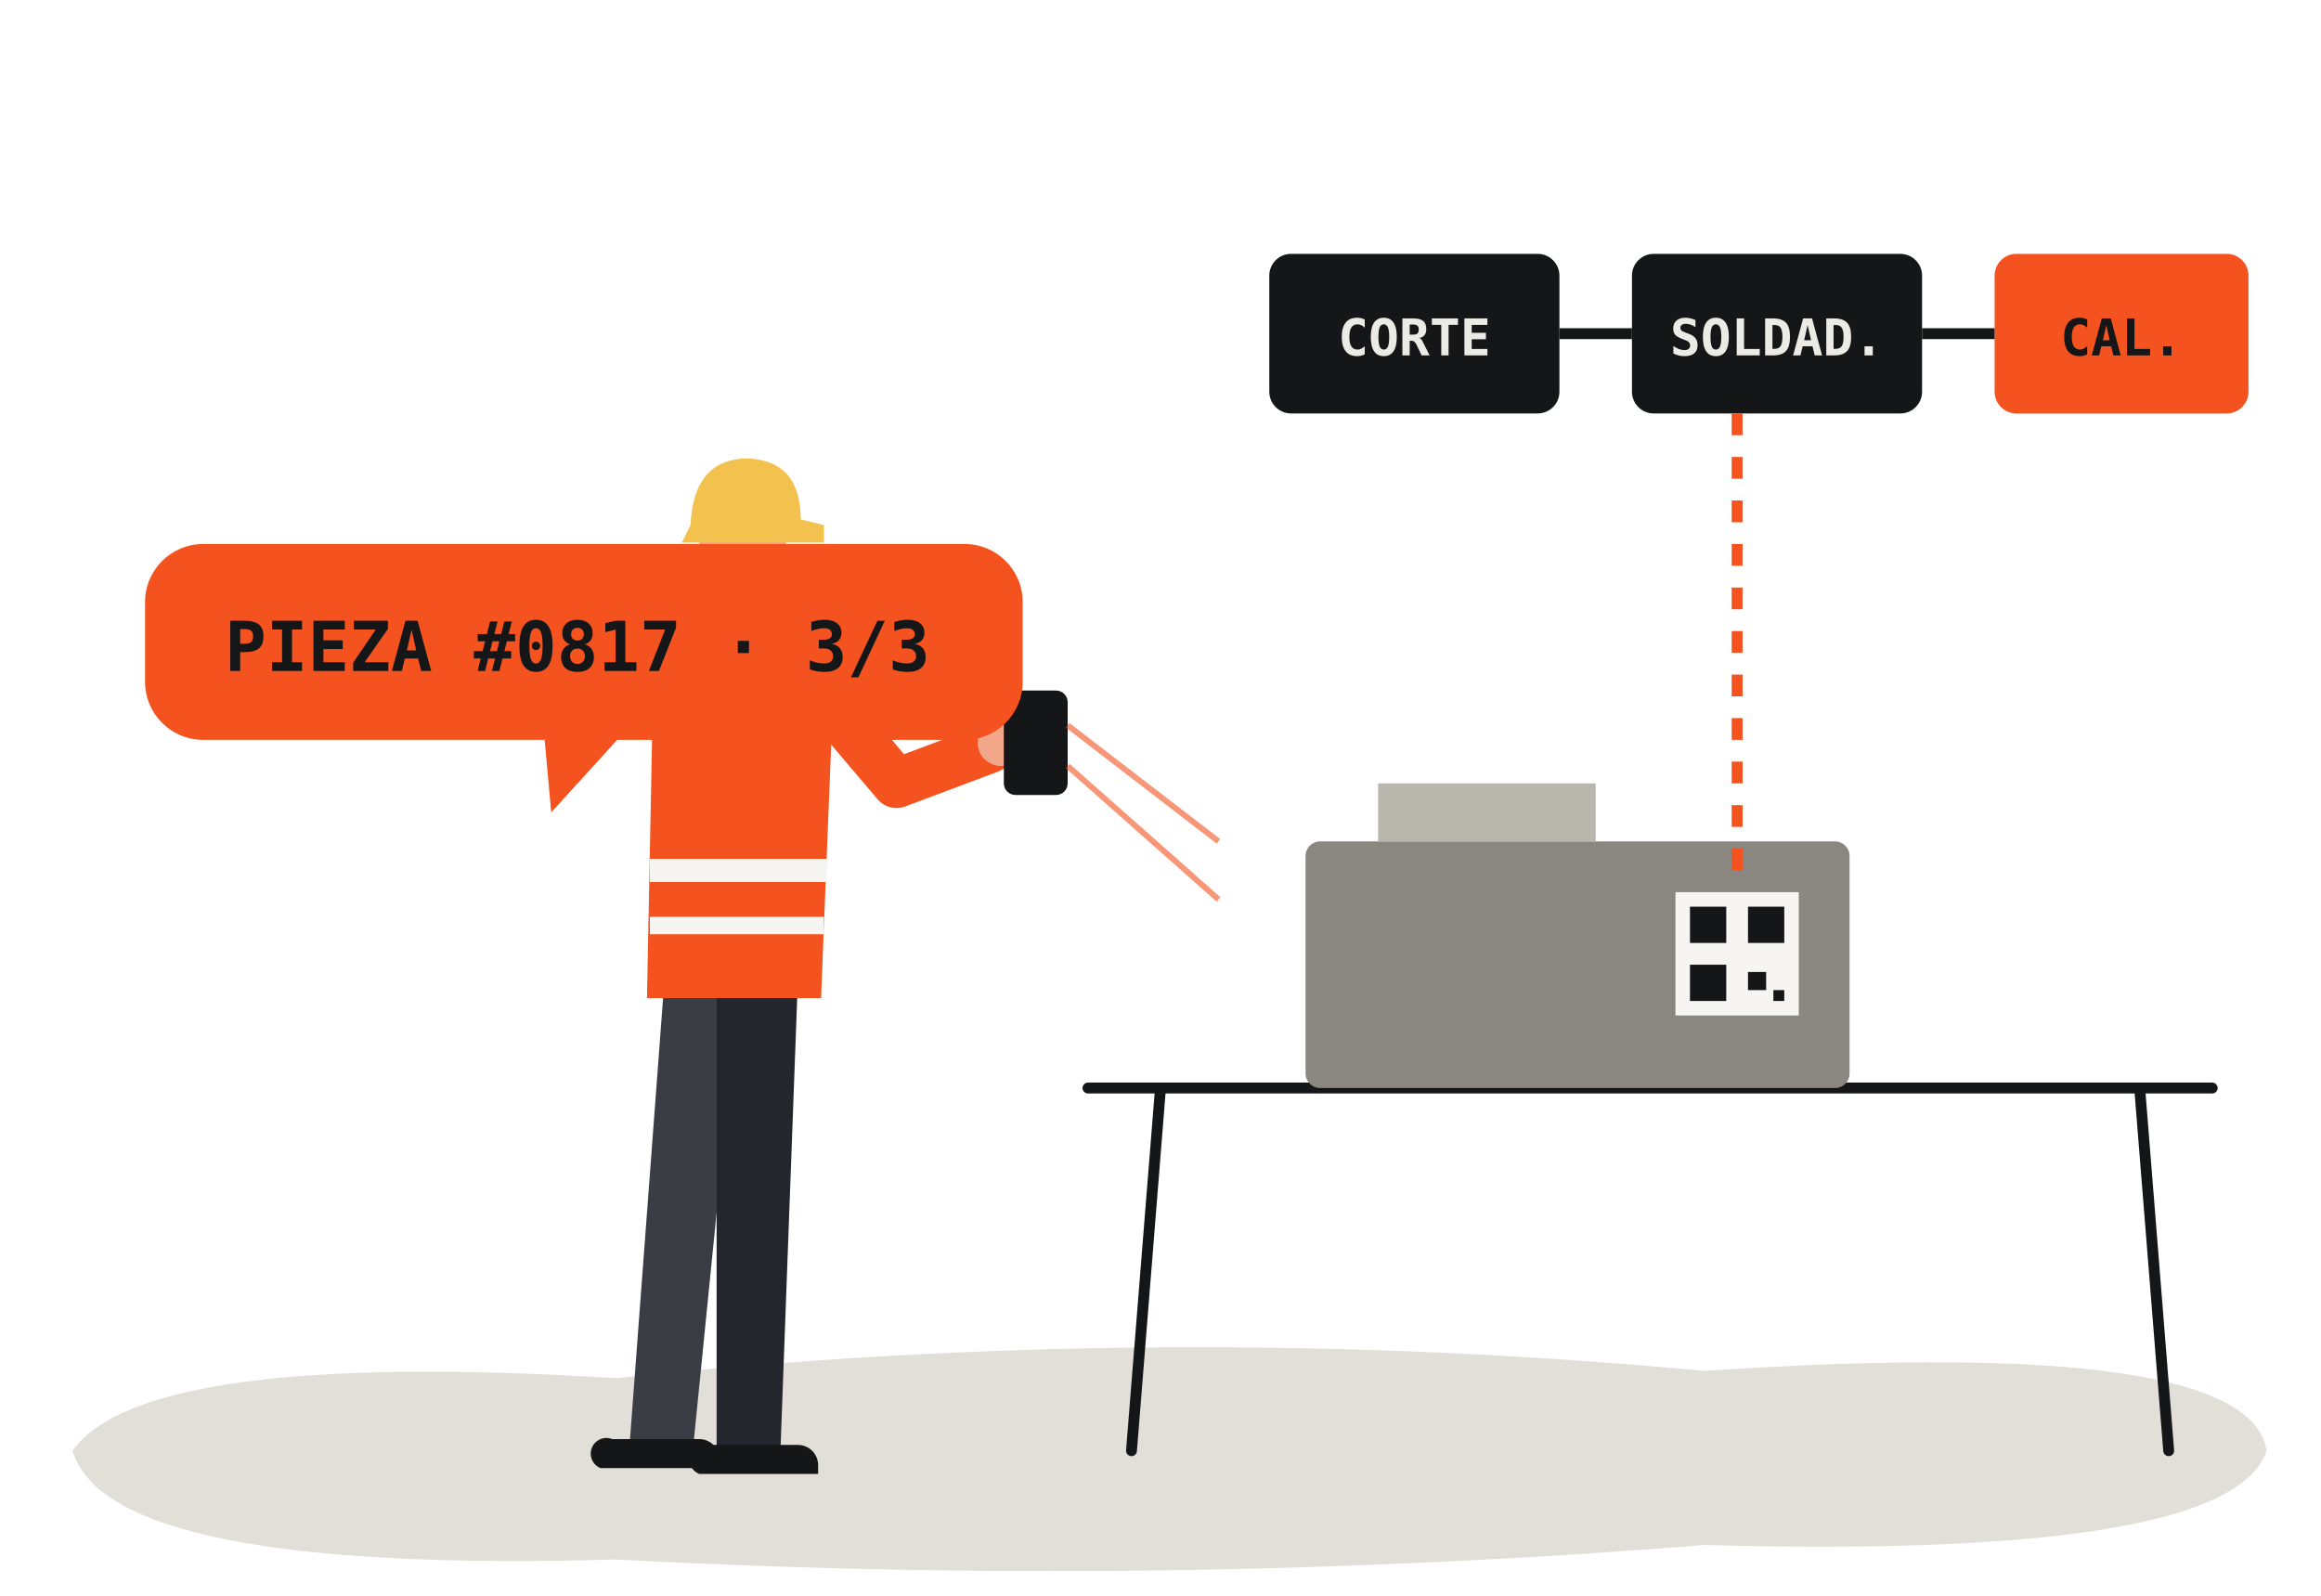
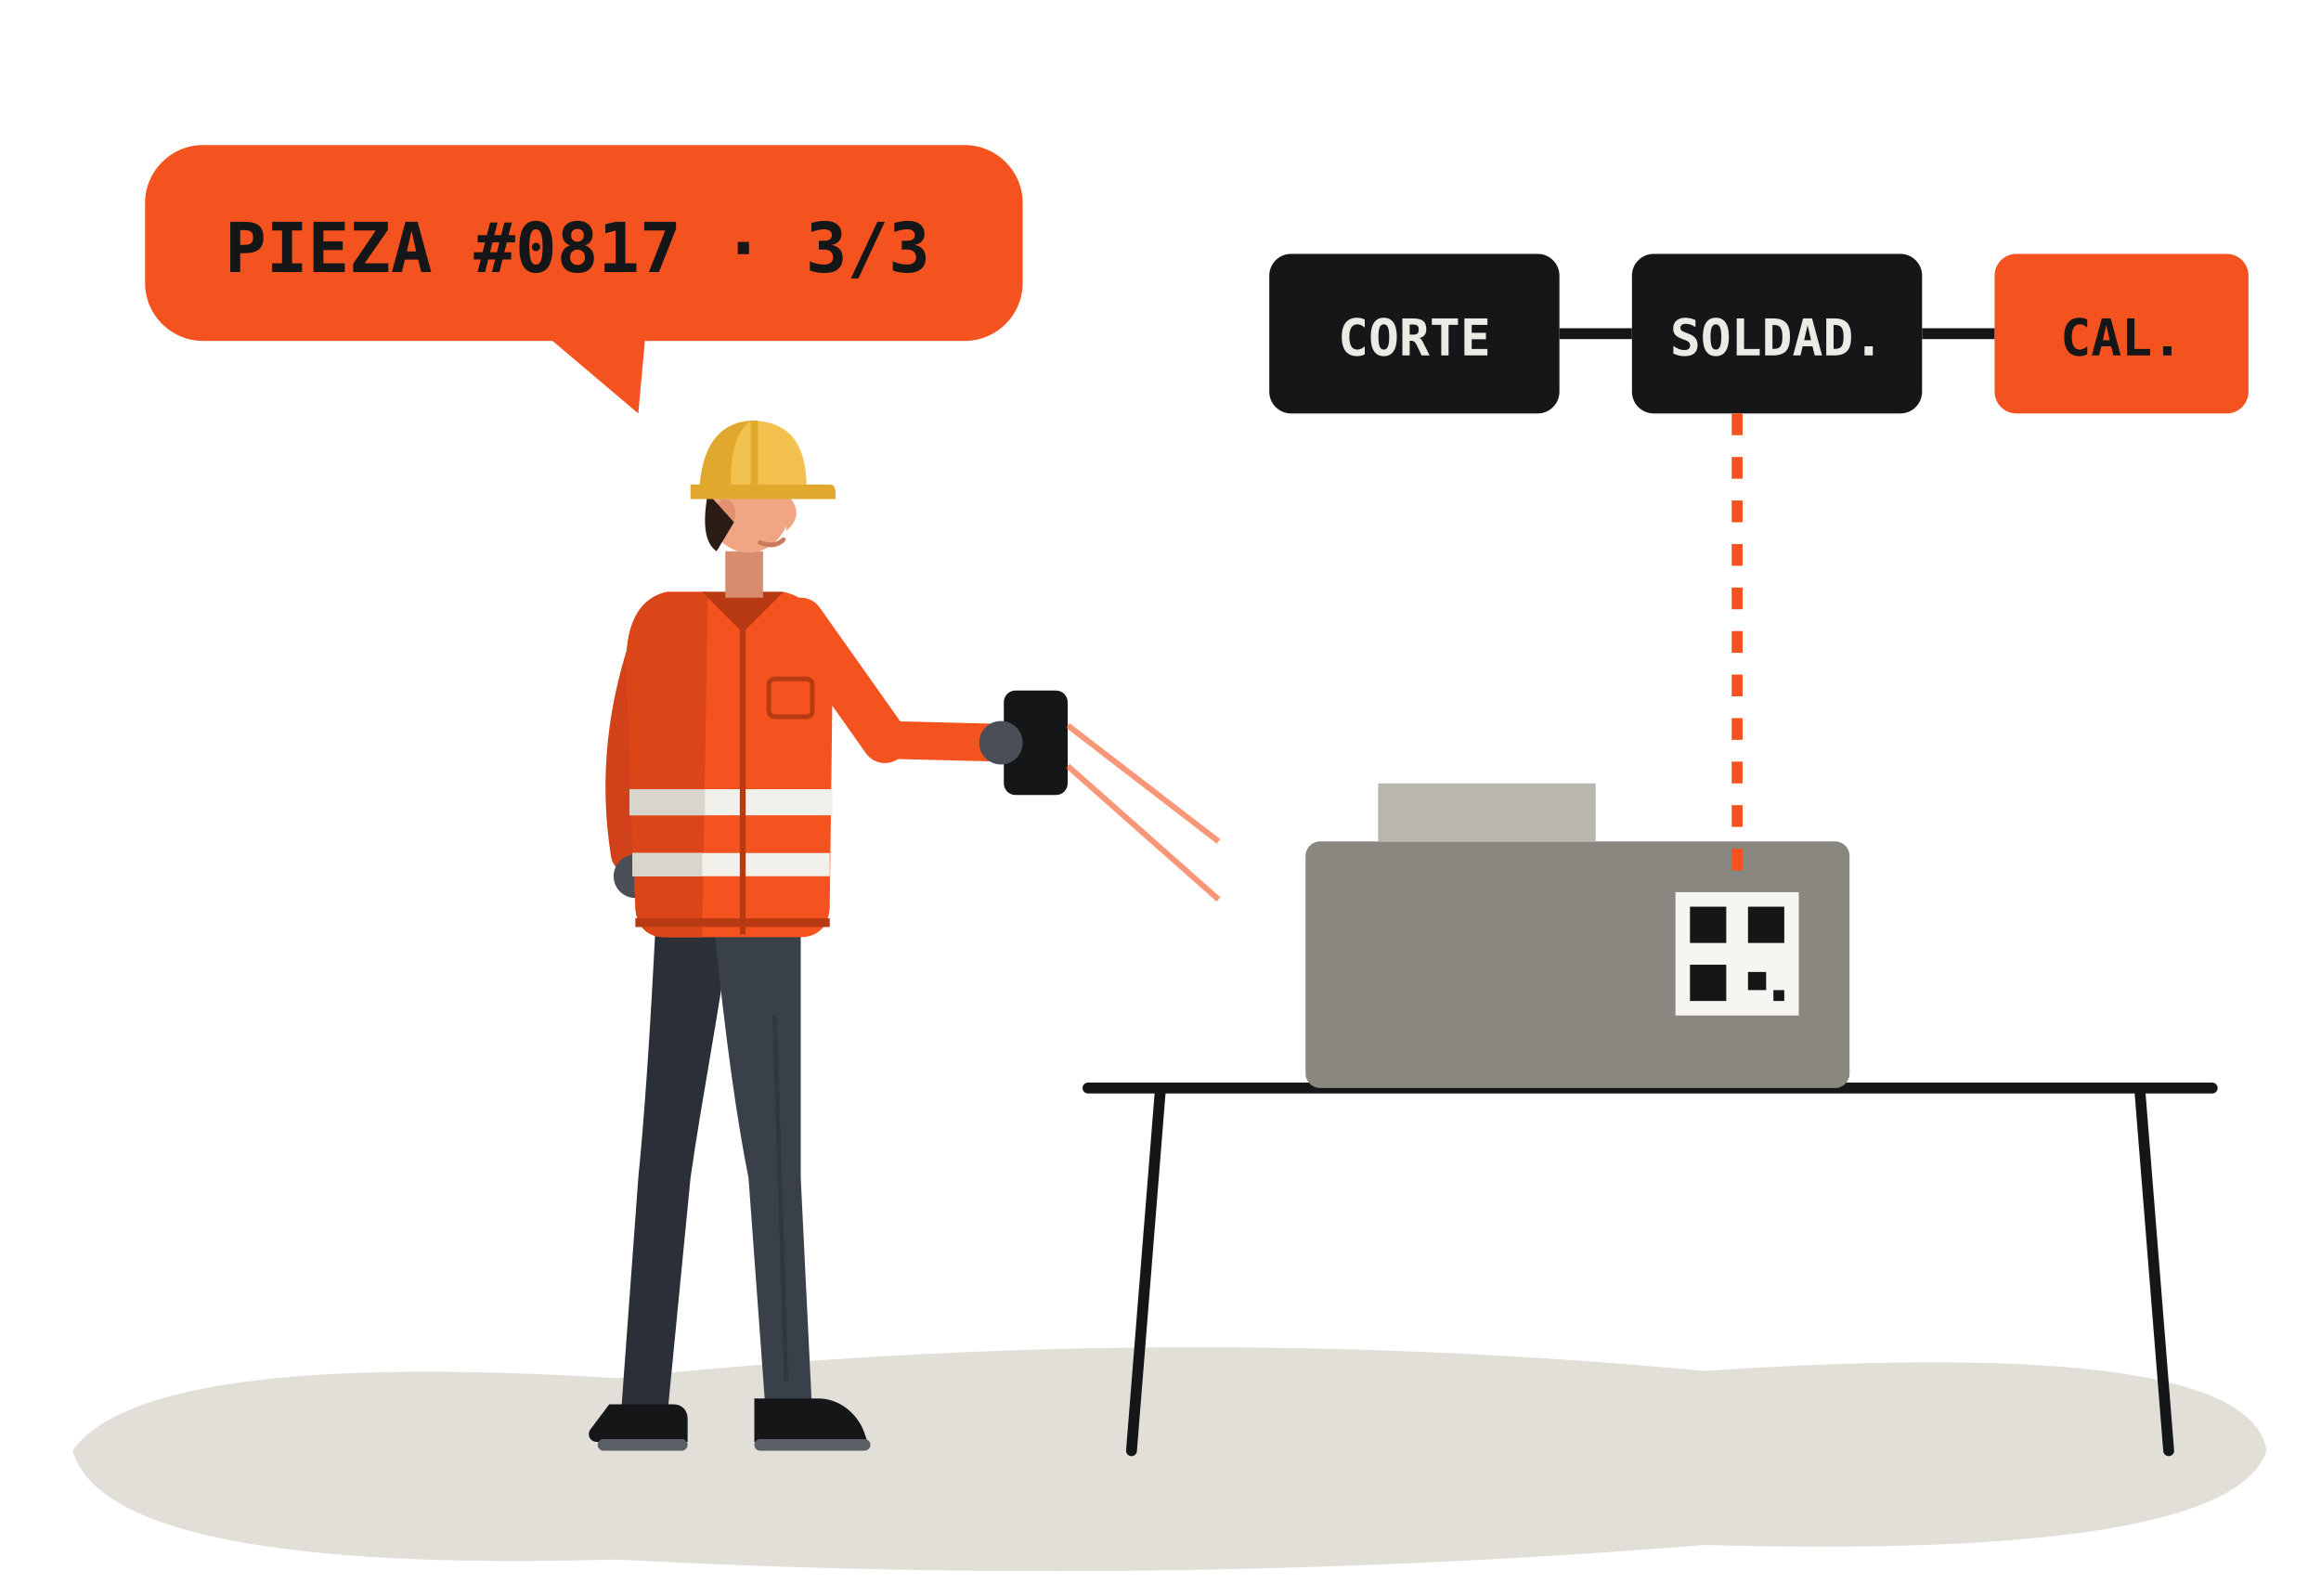
<svg xmlns="http://www.w3.org/2000/svg" viewBox="0 0 640 440" role="img" aria-label="Un operario escanea el código QR de una pieza; su historial de pasos aparece encadenado sobre ella">
  <path d="M20 400Q40 372 170 380Q320 364 470 378Q620 368 625 400Q615 430 470 426Q320 438 170 430Q30 434 20 400Z" fill="#E2DFD8" />
  <path d="M300 300H610" stroke="#141618" stroke-width="3" stroke-linecap="round" />
  <path d="M320 300L312 400M590 300L598 400" stroke="#141618" stroke-width="3" stroke-linecap="round" />
  <rect x="360" y="232" width="150" height="68" rx="4" fill="#8A8780" />
  <rect x="380" y="216" width="60" height="16" fill="#B9B6AE" />
  <rect x="462" y="246" width="34" height="34" fill="#F6F5F2" />
  <rect x="466" y="250" width="10" height="10" fill="#141618" />
  <rect x="482" y="250" width="10" height="10" fill="#141618" />
  <rect x="466" y="266" width="10" height="10" fill="#141618" />
  <rect x="482" y="268" width="5" height="5" fill="#141618" />
  <rect x="489" y="273" width="3" height="3" fill="#141618" />
  <rect x="350" y="70" width="80" height="44" rx="6" fill="#141618" />
  <text x="390" y="98" text-anchor="middle" font-family="DM Mono, monospace" font-size="14" font-weight="600" fill="#ECEAE5">CORTE</text>
  <rect x="450" y="70" width="80" height="44" rx="6" fill="#141618" />
  <text x="490" y="98" text-anchor="middle" font-family="DM Mono, monospace" font-size="14" font-weight="600" fill="#ECEAE5">SOLDAD.</text>
  <rect x="550" y="70" width="70" height="44" rx="6" fill="#F4521E" />
  <text x="585" y="98" text-anchor="middle" font-family="DM Mono, monospace" font-size="14" font-weight="600" fill="#141618">CAL.</text>
  <path d="M430 92H450M530 92H550" stroke="#141618" stroke-width="3" />
  <path d="M479 114V240" stroke="#F4521E" stroke-width="3" stroke-dasharray="6 6" />
  <g transform="translate(200 400) scale(0.8)">
-     <path d="M-21 -162L5 -162L-11 -2L-33 -2Z" fill="#3A3E44" />
-     <path d="M-3 -162L25 -162L19 0L-3 0Z" fill="#23272D" />
-     <path d="M-39 -4h30a7 7 0 0 1 7 7v3h-41a4 4 0 0 1 4-10z" fill="#141618" />
-     <path d="M-5 -2h30a7 7 0 0 1 7 7v3h-41a4 4 0 0 1 4-10z" fill="#141618" />
-     <rect x="-1" y="-300" width="12" height="16" fill="#F2A68A" />
-     <path d="M-25 -258Q-23 -286 1 -288L17 -288Q39 -284 37 -256L33 -156L-27 -156Z" fill="#F4521E" />
-     <path d="M-26 -204H35V-196H-26Z" fill="#F6F5F2" />
-     <path d="M-26 -184H34V-178H-26Z" fill="#F6F5F2" />
-     <path d="M25 -270L59 -230L91 -242" fill="none" stroke="#F4521E" stroke-width="17" stroke-linecap="round" stroke-linejoin="round" />
-     <circle cx="95" cy="-244" r="8" fill="#F2A68A" />
+     <path d="M-24 -182C-26 -142 -28 -114 -30 -94L-36 -12H-20L-12 -94C-8 -122 -2 -152 2 -182Z" fill="#2B3038" />
+     <path d="M-4 -182C0 -142 4 -114 8 -94L14 -12H30L26 -94C26 -130 26 -158 26 -182Z" fill="#3A4049" />
+     <path d="M17 -150L21 -24" stroke="#2B3038" stroke-width="1.5" opacity=".6" />
+     <path d="M-40 -16h22c3 0 5 2 5 5v8h-31c-3 0-4-3-2-5z" fill="#141618" />
+     <rect x="-44" y="-4" width="31" height="4" rx="2" fill="#5A5F66" />
+     <path d="M10 -18h22c8 0 14 6 16 12l1 3H10z" fill="#141618" />
+     <rect x="10" y="-4" width="40" height="4" rx="2" fill="#5A5F66" />
+     <path d="M-24 -282Q-38 -244 -32 -206" fill="none" stroke="#D2421A" stroke-width="15" stroke-linecap="round" />
+     <circle cx="-31" cy="-198" r="7.5" fill="#4A4F57" />
+     <path d="M-20 -296C-30 -294 -35 -284 -34 -268L-31 -188C-31 -181 -27 -177 -21 -177H26C32 -177 36 -181 36 -188L37 -268C37 -284 30 -294 20 -296Z" fill="#F4521E" />
+     <path d="M-20 -296C-30 -294 -35 -284 -34 -268L-31 -188C-31 -181 -27 -177 -21 -177H-8L-6 -296Z" fill="#DB4618" />
+     <path d="M-33 -228H37V-219H-33ZM-32 -206H36V-198H-32Z" fill="#F2F0EA" />
+     <path d="M-33 -228H-7V-219H-33ZM-32 -206H-8V-198H-32Z" fill="#D8D5CC" />
+     <path d="M6 -294V-178" stroke="#B83A12" stroke-width="2" />
+     <rect x="15" y="-266" width="15" height="13" rx="2" fill="none" stroke="#B83A12" stroke-width="1.6" />
+     <path d="M-8 -296L6 -282L20 -296Z" fill="#B83A12" />
+     <path d="M-31 -182H36" stroke="#B83A12" stroke-width="3" />
+     <path d="M0 -310h13v16H0z" fill="#D98B6E" />
+     <ellipse cx="8" cy="-326" rx="14.5" ry="16.5" fill="#F0A585" />
+     <path d="M21 -330Q28 -323 21 -317Z" fill="#F0A585" />
+     <ellipse cx="0" cy="-323" rx="3.5" ry="5" fill="#E3906F" />
+     <path d="M12 -313Q17 -311 20 -314" fill="none" stroke="#C97A5C" stroke-width="1.6" stroke-linecap="round" />
+     <path d="M-6 -330Q-9 -314 -3 -310L3 -320Z" fill="#2B1D16" />
+     <path d="M-9 -330Q-8 -354 9 -355Q28 -355 28 -332Z" fill="#F2C14E" />
+     <path d="M9 -355Q-8 -354 -9 -330H2Q1 -350 9 -355Z" fill="#E0A92E" />
+     <path d="M-12 -333H36Q38 -333 38 -330V-328H-12Z" fill="#E0A92E" />
+     <path d="M10 -355V-333" stroke="#E0A92E" stroke-width="2.5" />
    <rect x="96" y="-262" width="22" height="36" rx="4" fill="#141618" />
    <path d="M118 -250L170 -210M118 -236L170 -190" stroke="#F4521E" stroke-width="2" opacity="0.6" />
-     <ellipse cx="6" cy="-314" rx="15" ry="17" fill="#F2A68A" />
-     <path d="M-12 -319Q-11 -342 8 -342Q26 -341 26 -321L34 -319L34 -313L-15 -313Z" fill="#F2C14E" />
+     <path d="M26 -286L55 -245" fill="none" stroke="#F4521E" stroke-width="16" stroke-linecap="round" />
+     <path d="M55 -245L95 -244" fill="none" stroke="#F4521E" stroke-width="13" stroke-linecap="round" />
+     <circle cx="95" cy="-244" r="7.5" fill="#4A4F57" />
  </g>
-   <rect x="40" y="150" width="242" height="54" rx="16" fill="#F4521E" />
-   <path d="M150 202l2 22 20-22z" fill="#F4521E" />
-   <text x="62" y="185" font-family="DM Mono, monospace" font-weight="600" font-size="19" fill="#141618">PIEZA #0817 · 3/3</text>
+   <rect x="40" y="40" width="242" height="54" rx="16" fill="#F4521E" />
+   <path d="M150 92l26 22 2-22z" fill="#F4521E" />
+   <text x="62" y="75" font-family="DM Mono, monospace" font-weight="600" font-size="19" fill="#141618">PIEZA #0817 · 3/3</text>
</svg>
